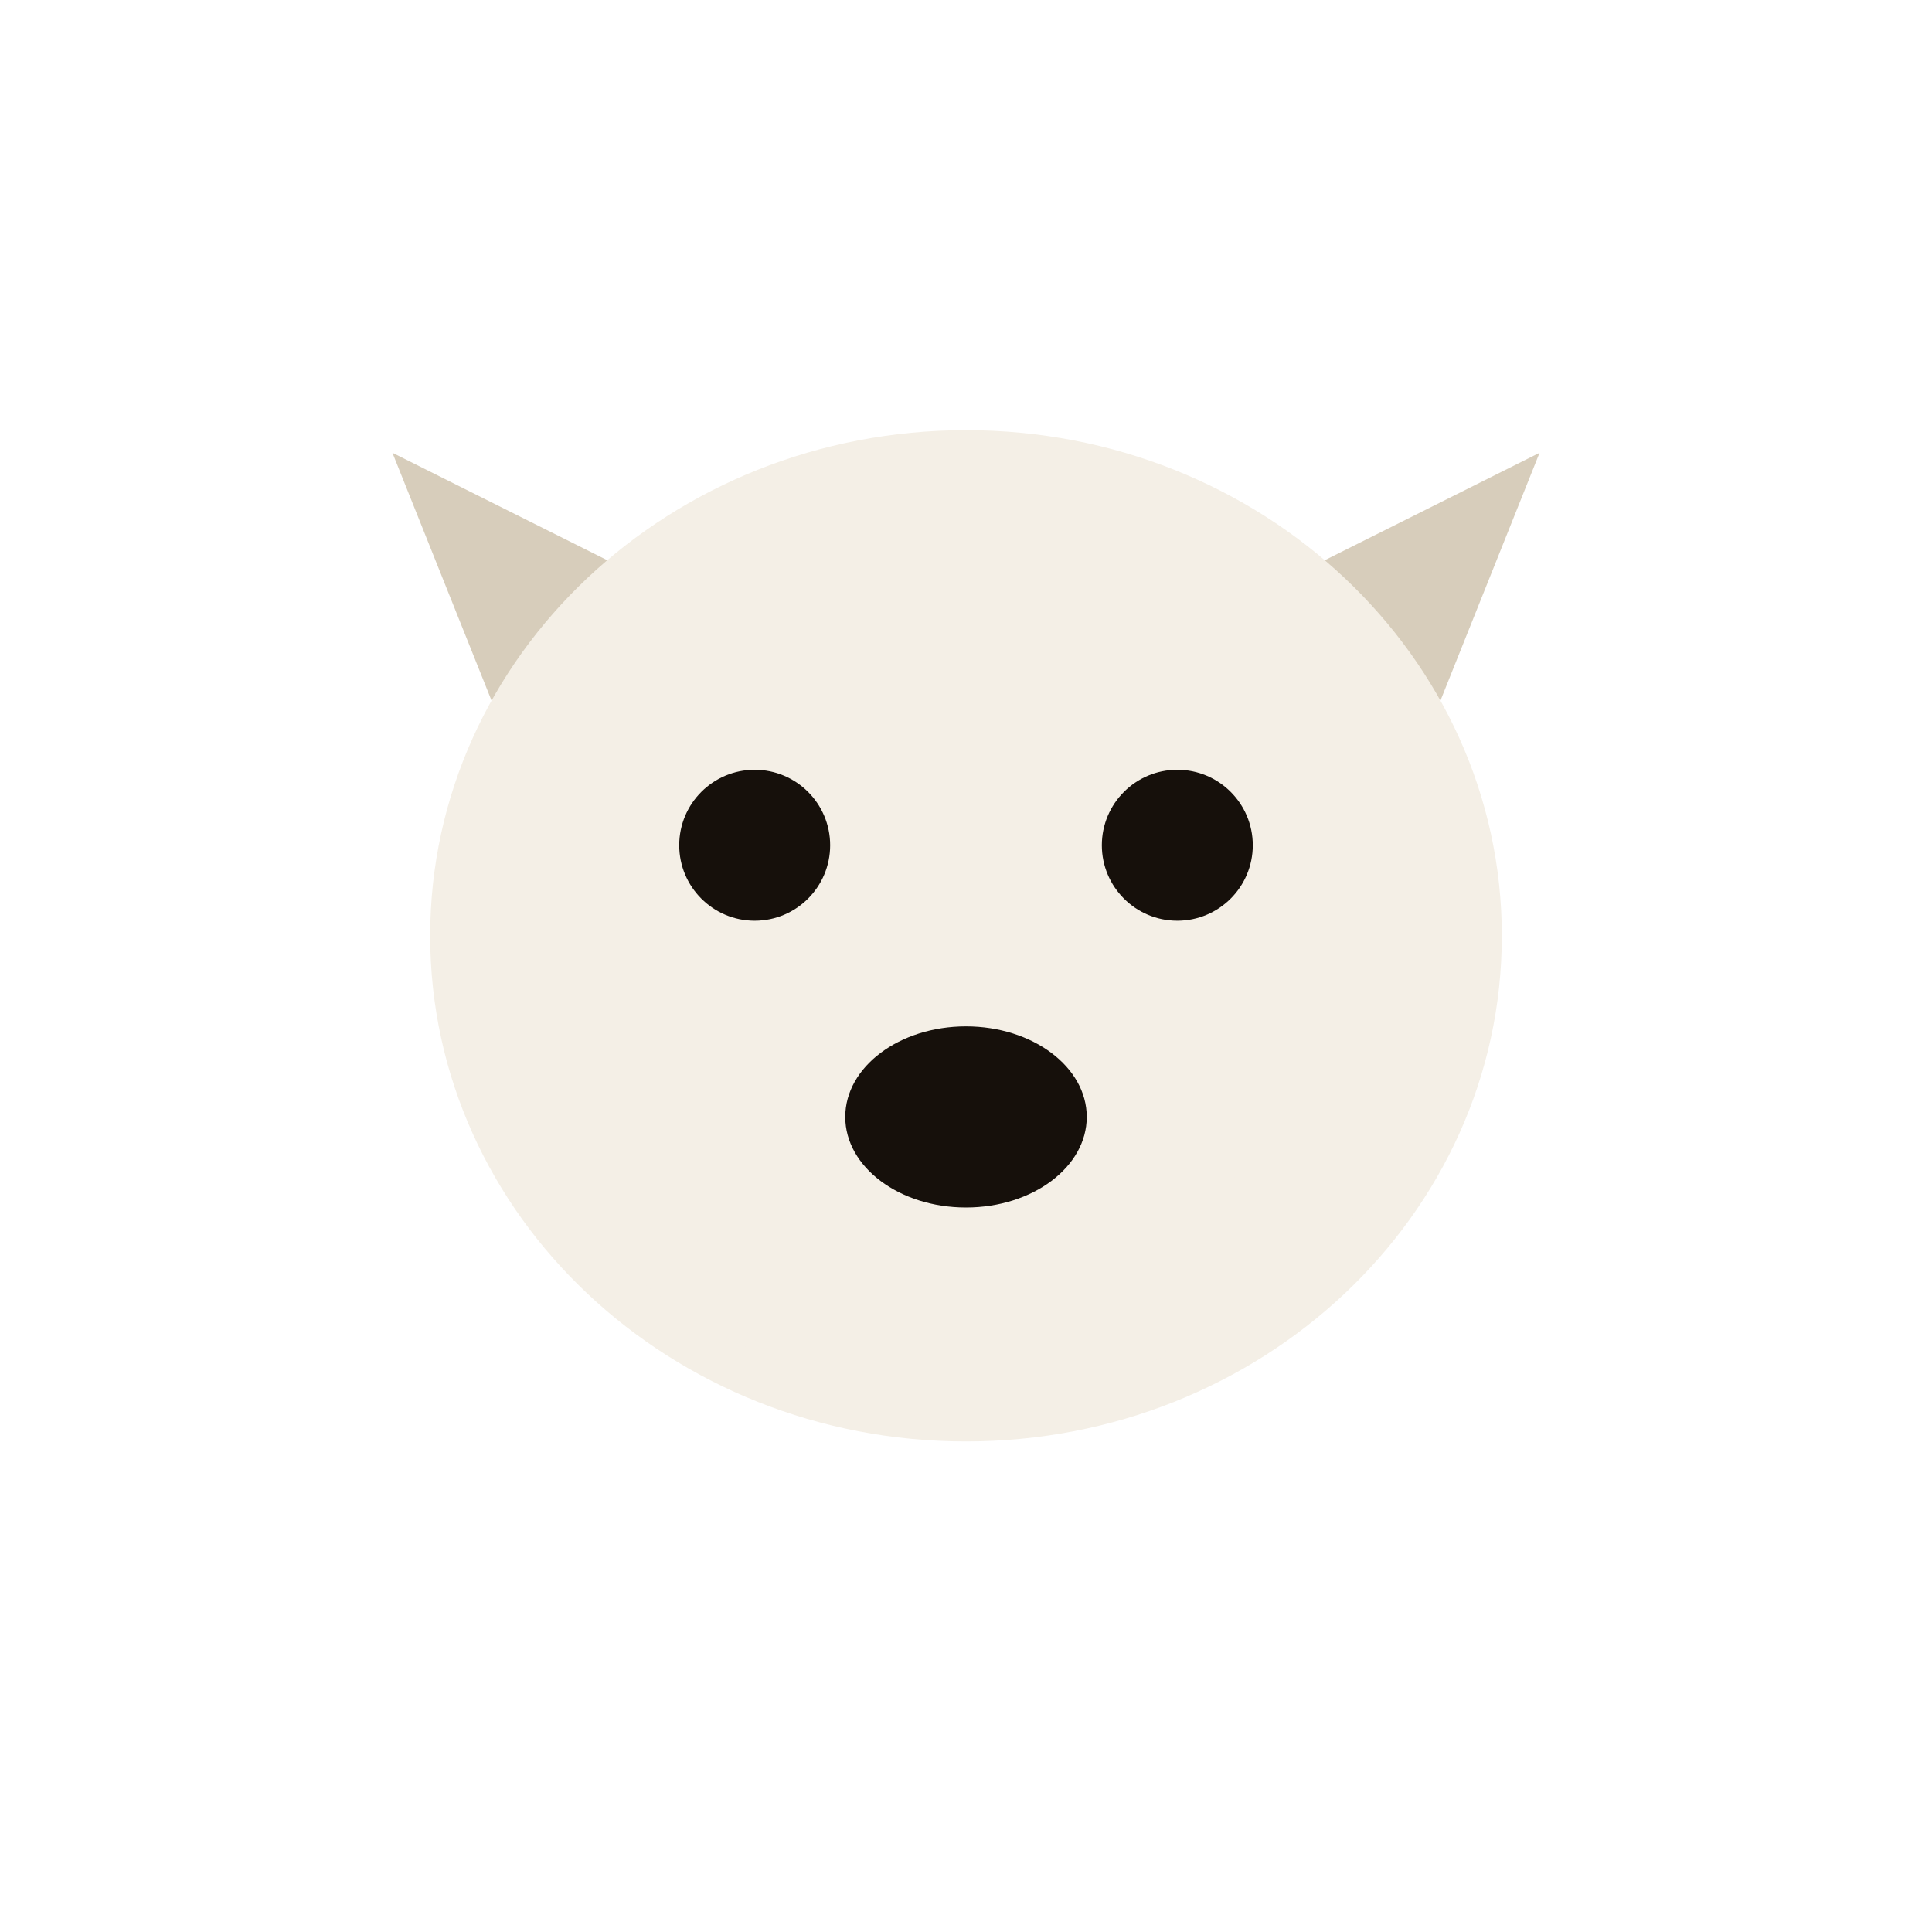
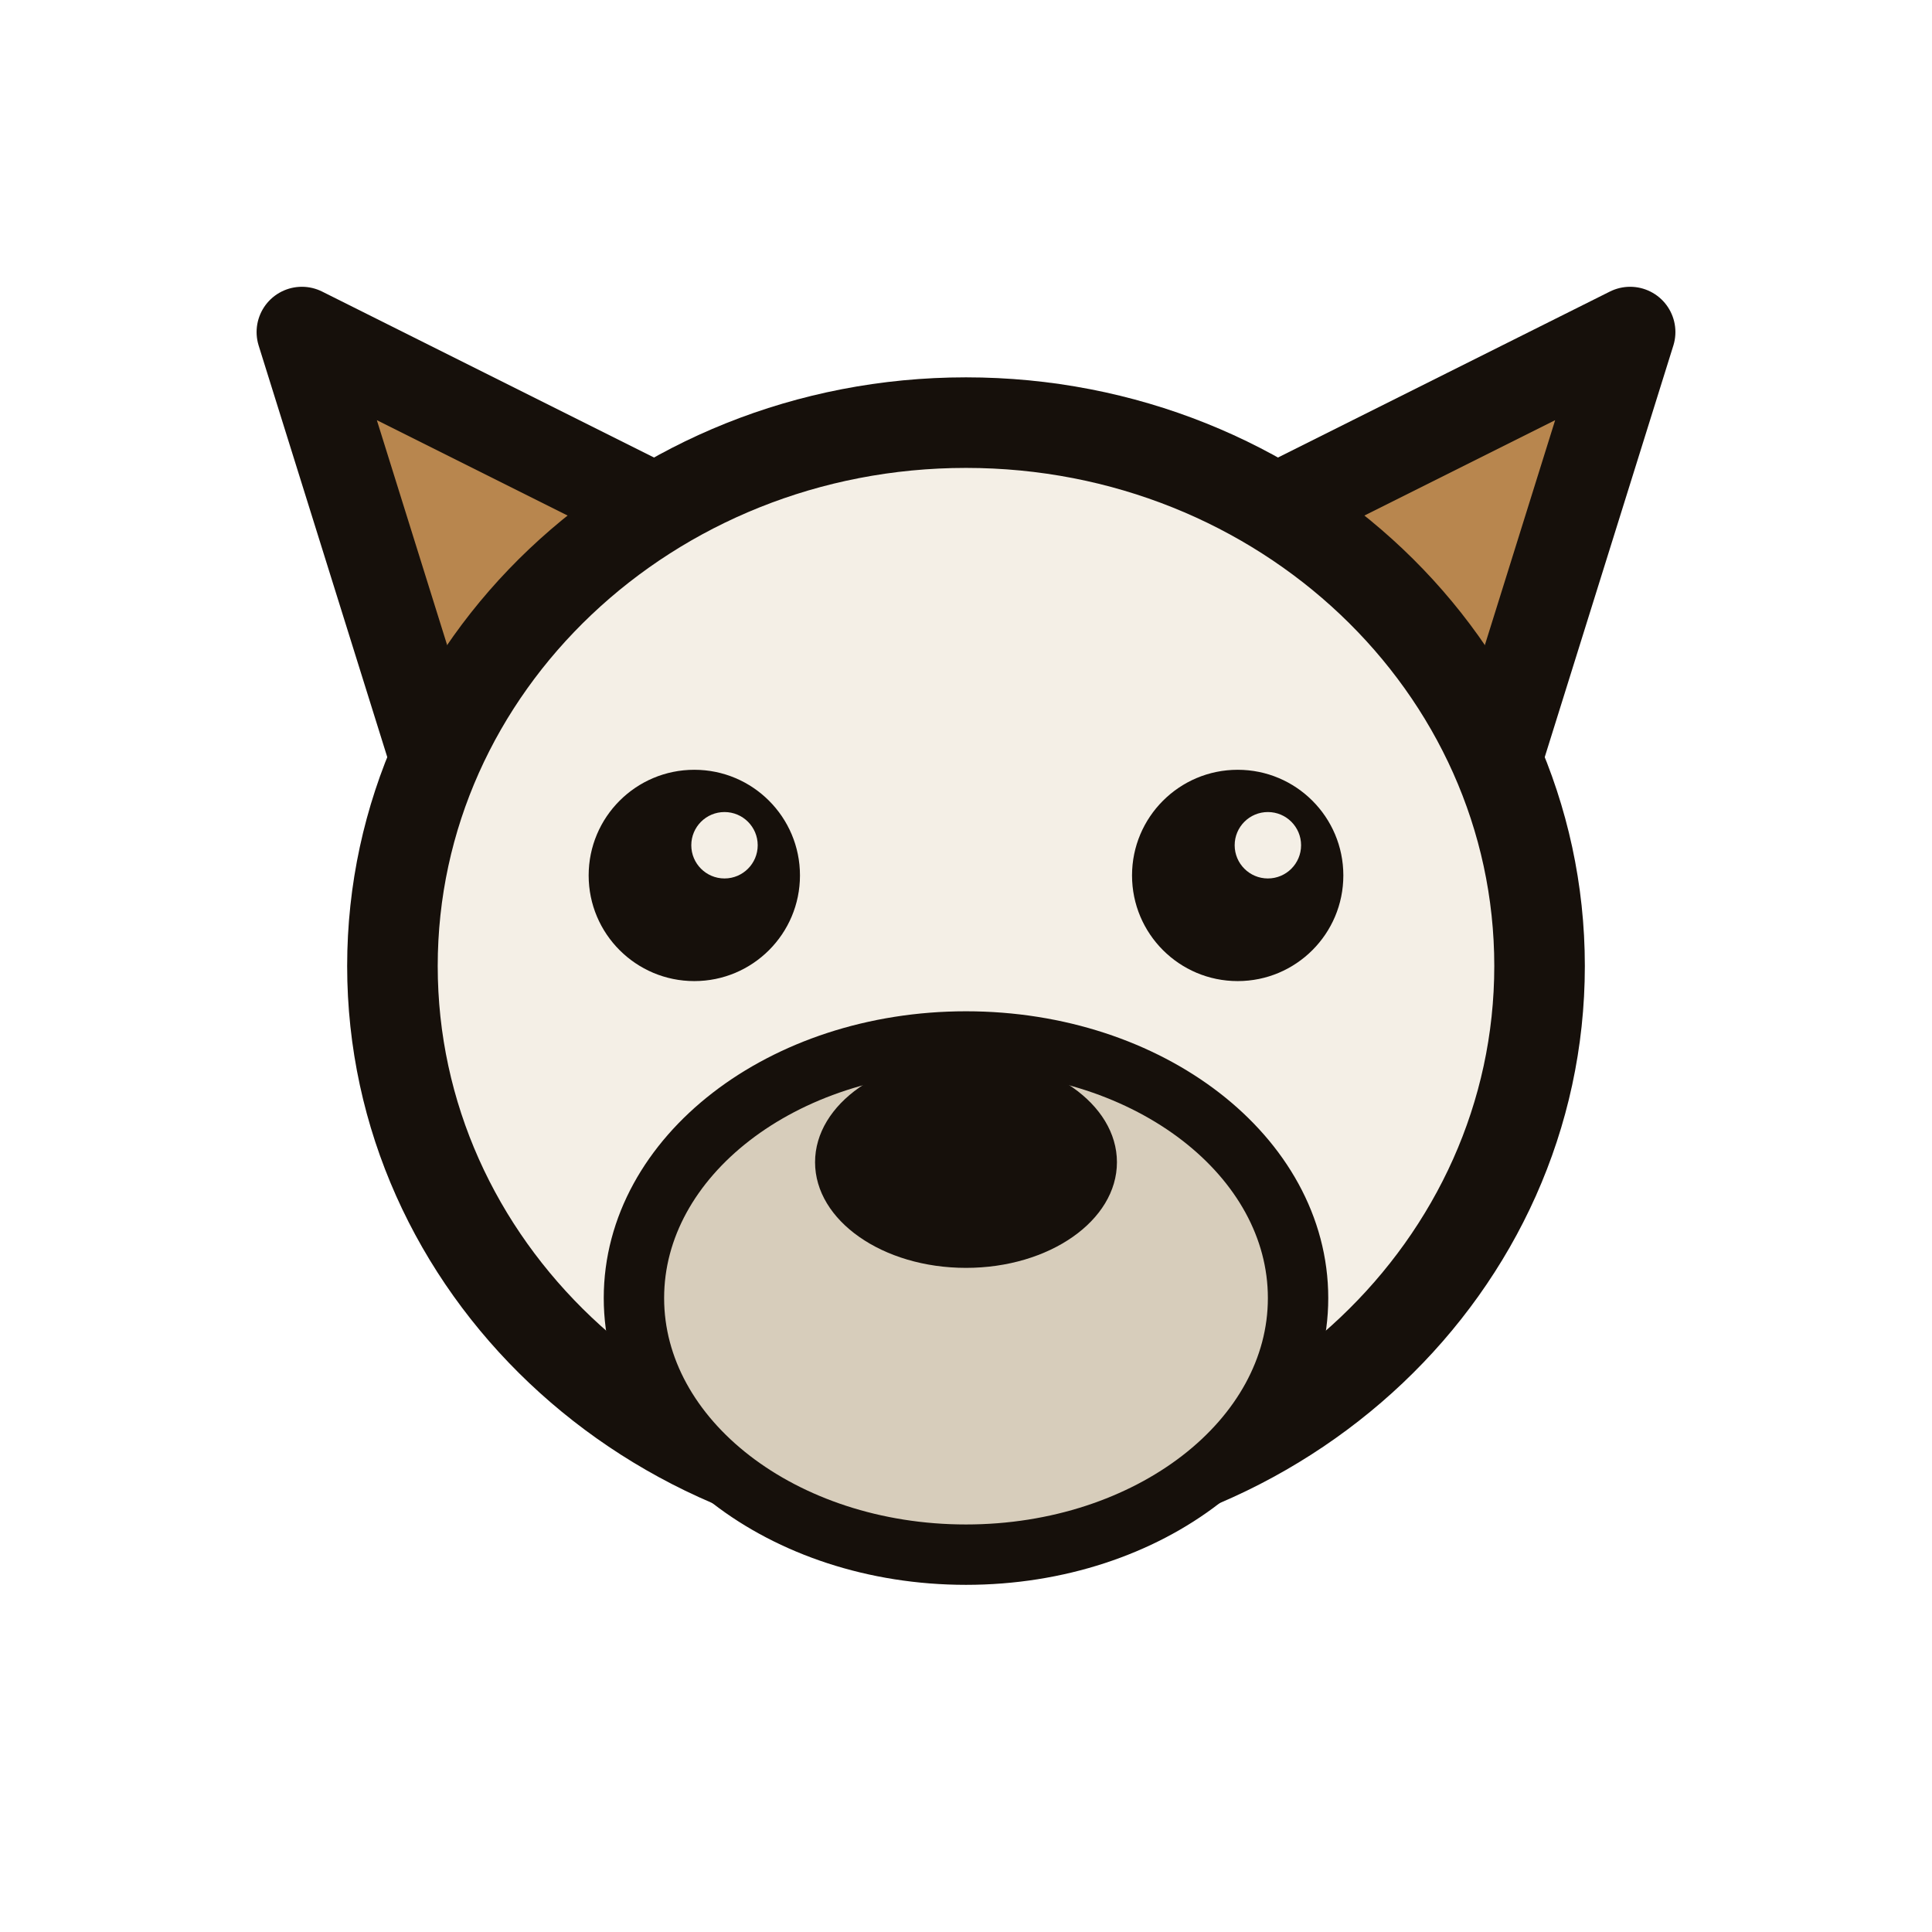
<svg xmlns="http://www.w3.org/2000/svg" width="128" height="128" viewBox="0 0 128 128">
-   <path d="M34 50 L26 30 L46 40 Z M94 50 L102 30 L82 40 Z" fill="#D7CDBB" />
-   <ellipse cx="64" cy="62" rx="34" ry="32" fill="#F4EFE6" stroke="#F4EFE6" stroke-width="3" />
-   <ellipse cx="64" cy="80" rx="18" ry="14" fill="#F4EFE6" />
-   <ellipse cx="64" cy="74" rx="8" ry="6" fill="#16100B" />
-   <circle cx="50" cy="56" r="5" fill="#16100B" />
-   <circle cx="78" cy="56" r="5" fill="#16100B" />
+   <path d="M30 54 L20 22 L52 38 Z M98 54 L108 22 L76 38 Z" fill="#B8864E" stroke="#16100B" stroke-width="6" stroke-linejoin="round" />
+   <ellipse cx="64" cy="64" rx="38" ry="36" fill="#F4EFE6" stroke="#16100B" stroke-width="6" />
+   <ellipse cx="64" cy="86" rx="22" ry="17" fill="#D7CDBB" stroke="#16100B" stroke-width="4" />
+   <ellipse cx="64" cy="77" rx="10" ry="7" fill="#16100B" />
+   <circle cx="46" cy="58" r="7" fill="#16100B" />
+   <circle cx="82" cy="58" r="7" fill="#16100B" />
+   <circle cx="48" cy="56" r="2.2" fill="#F4EFE6" />
+   <circle cx="84" cy="56" r="2.2" fill="#F4EFE6" />
</svg>
